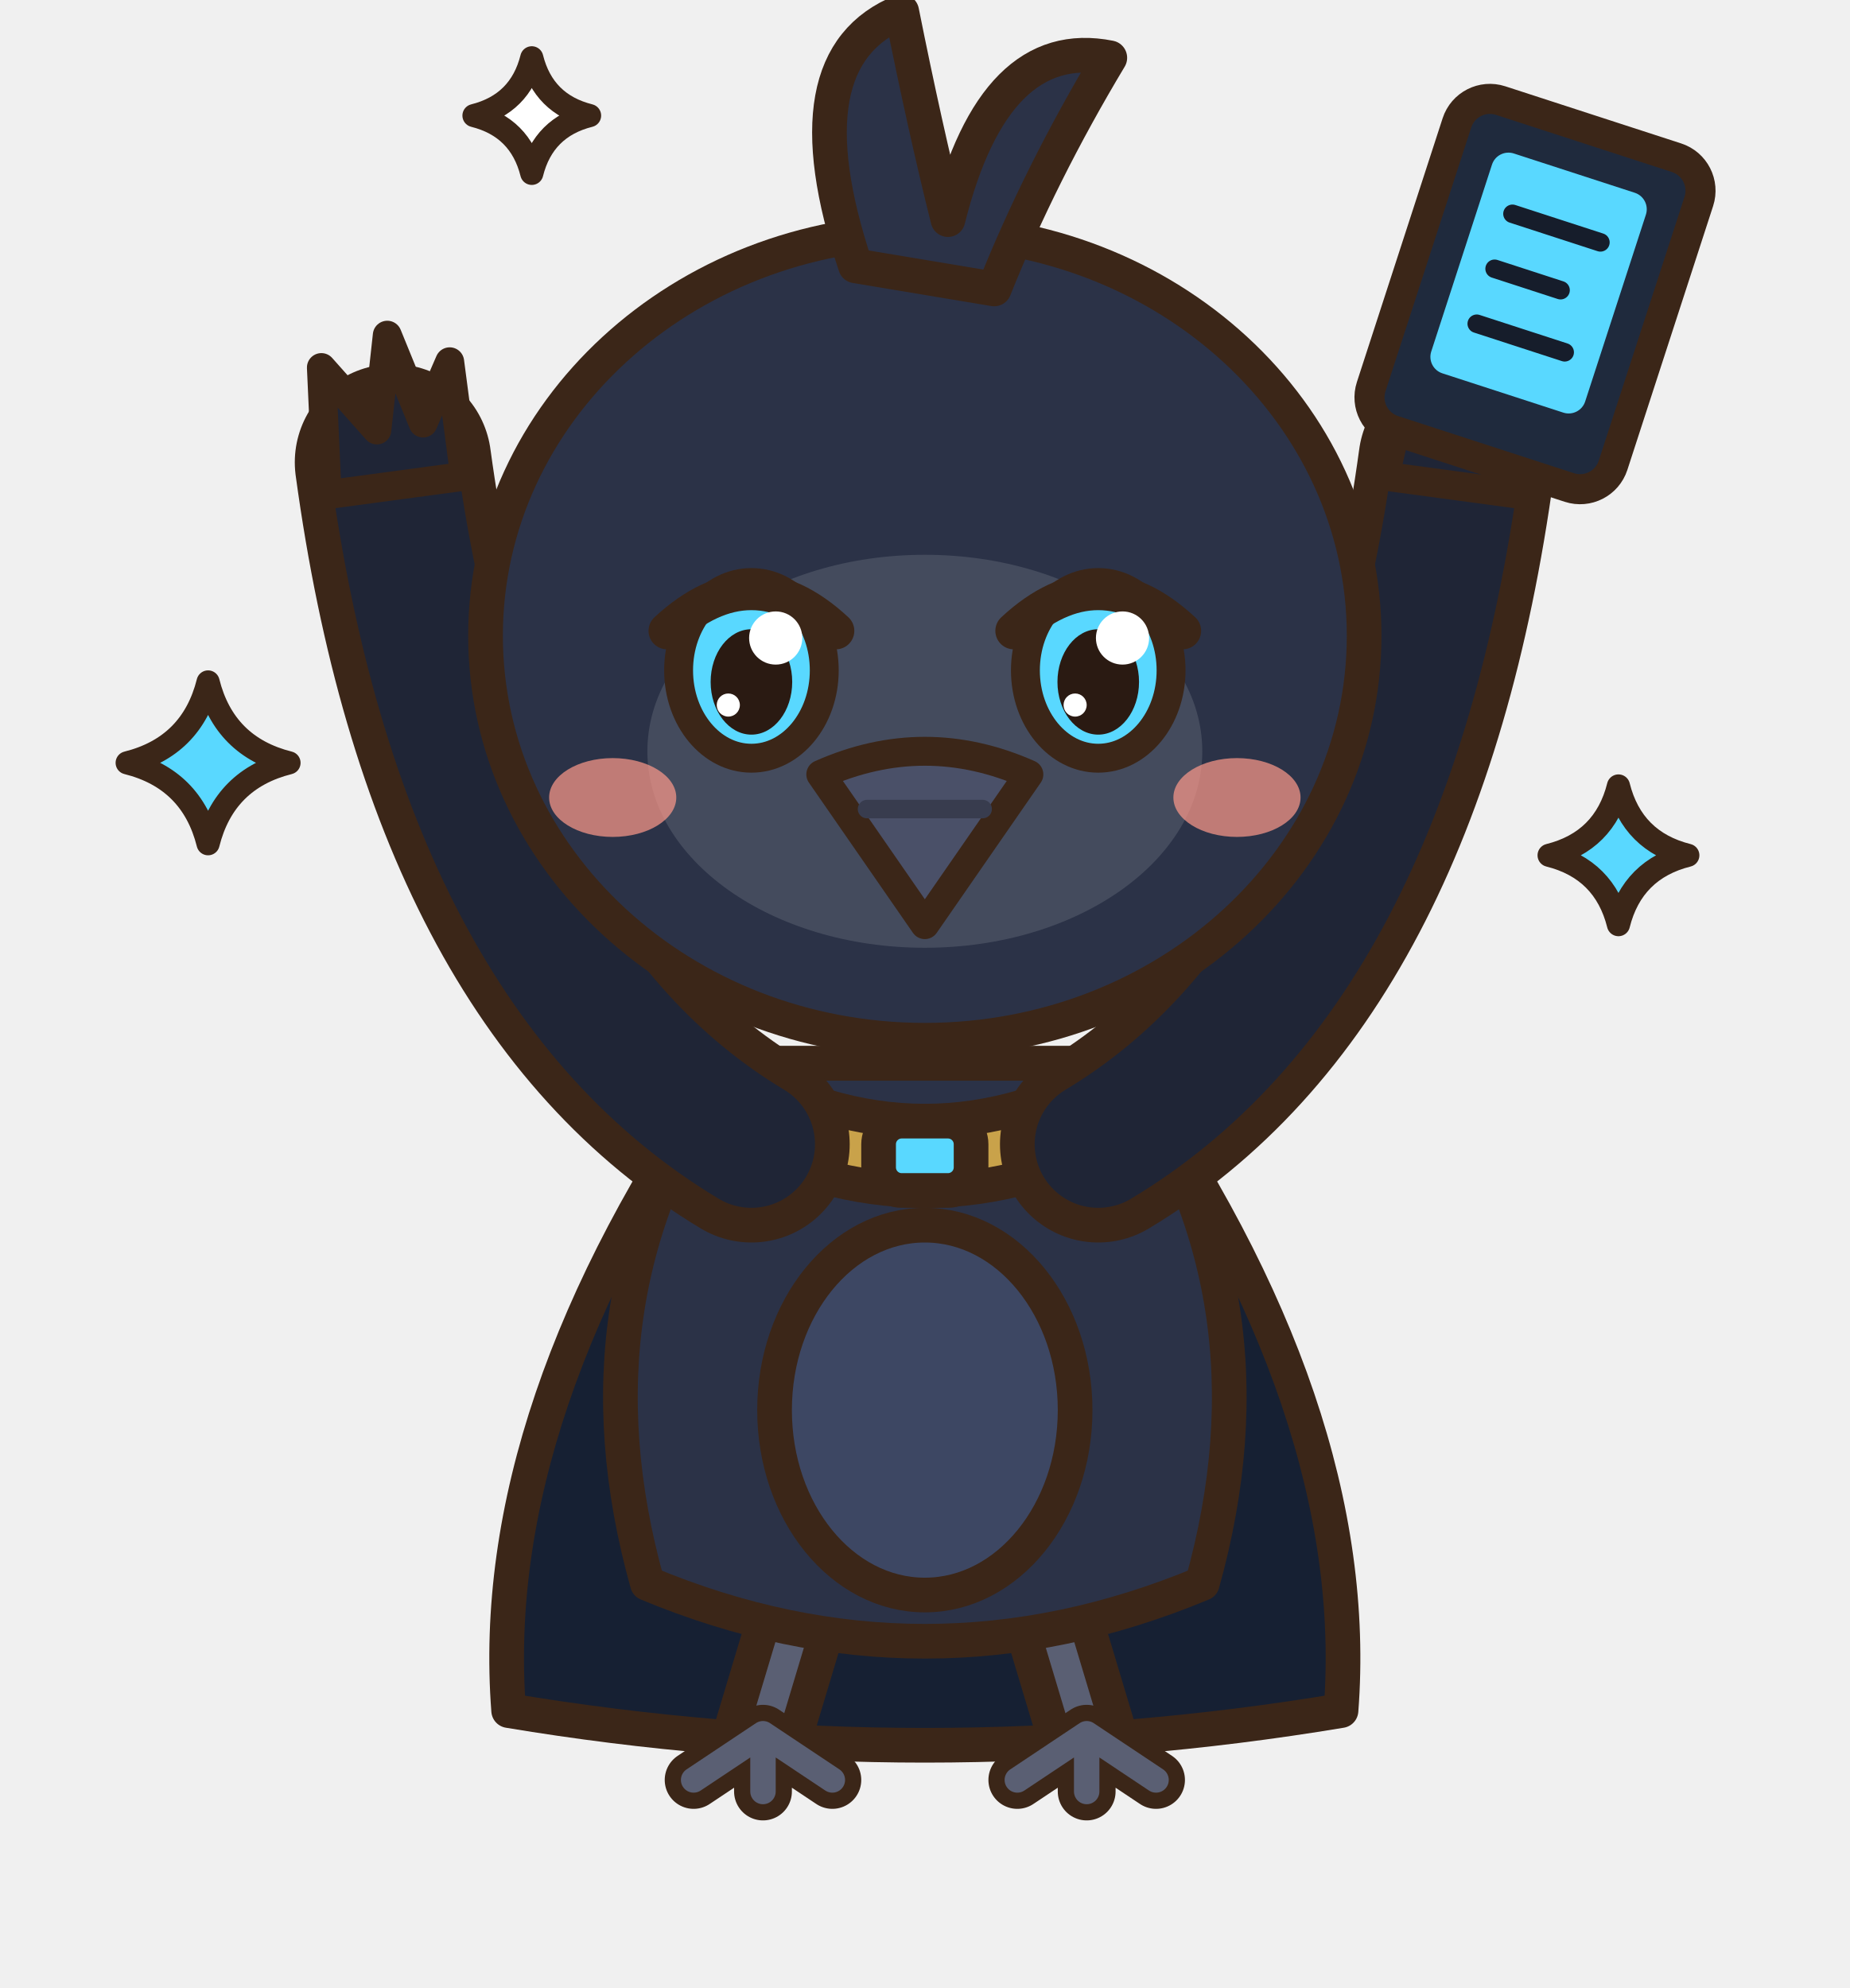
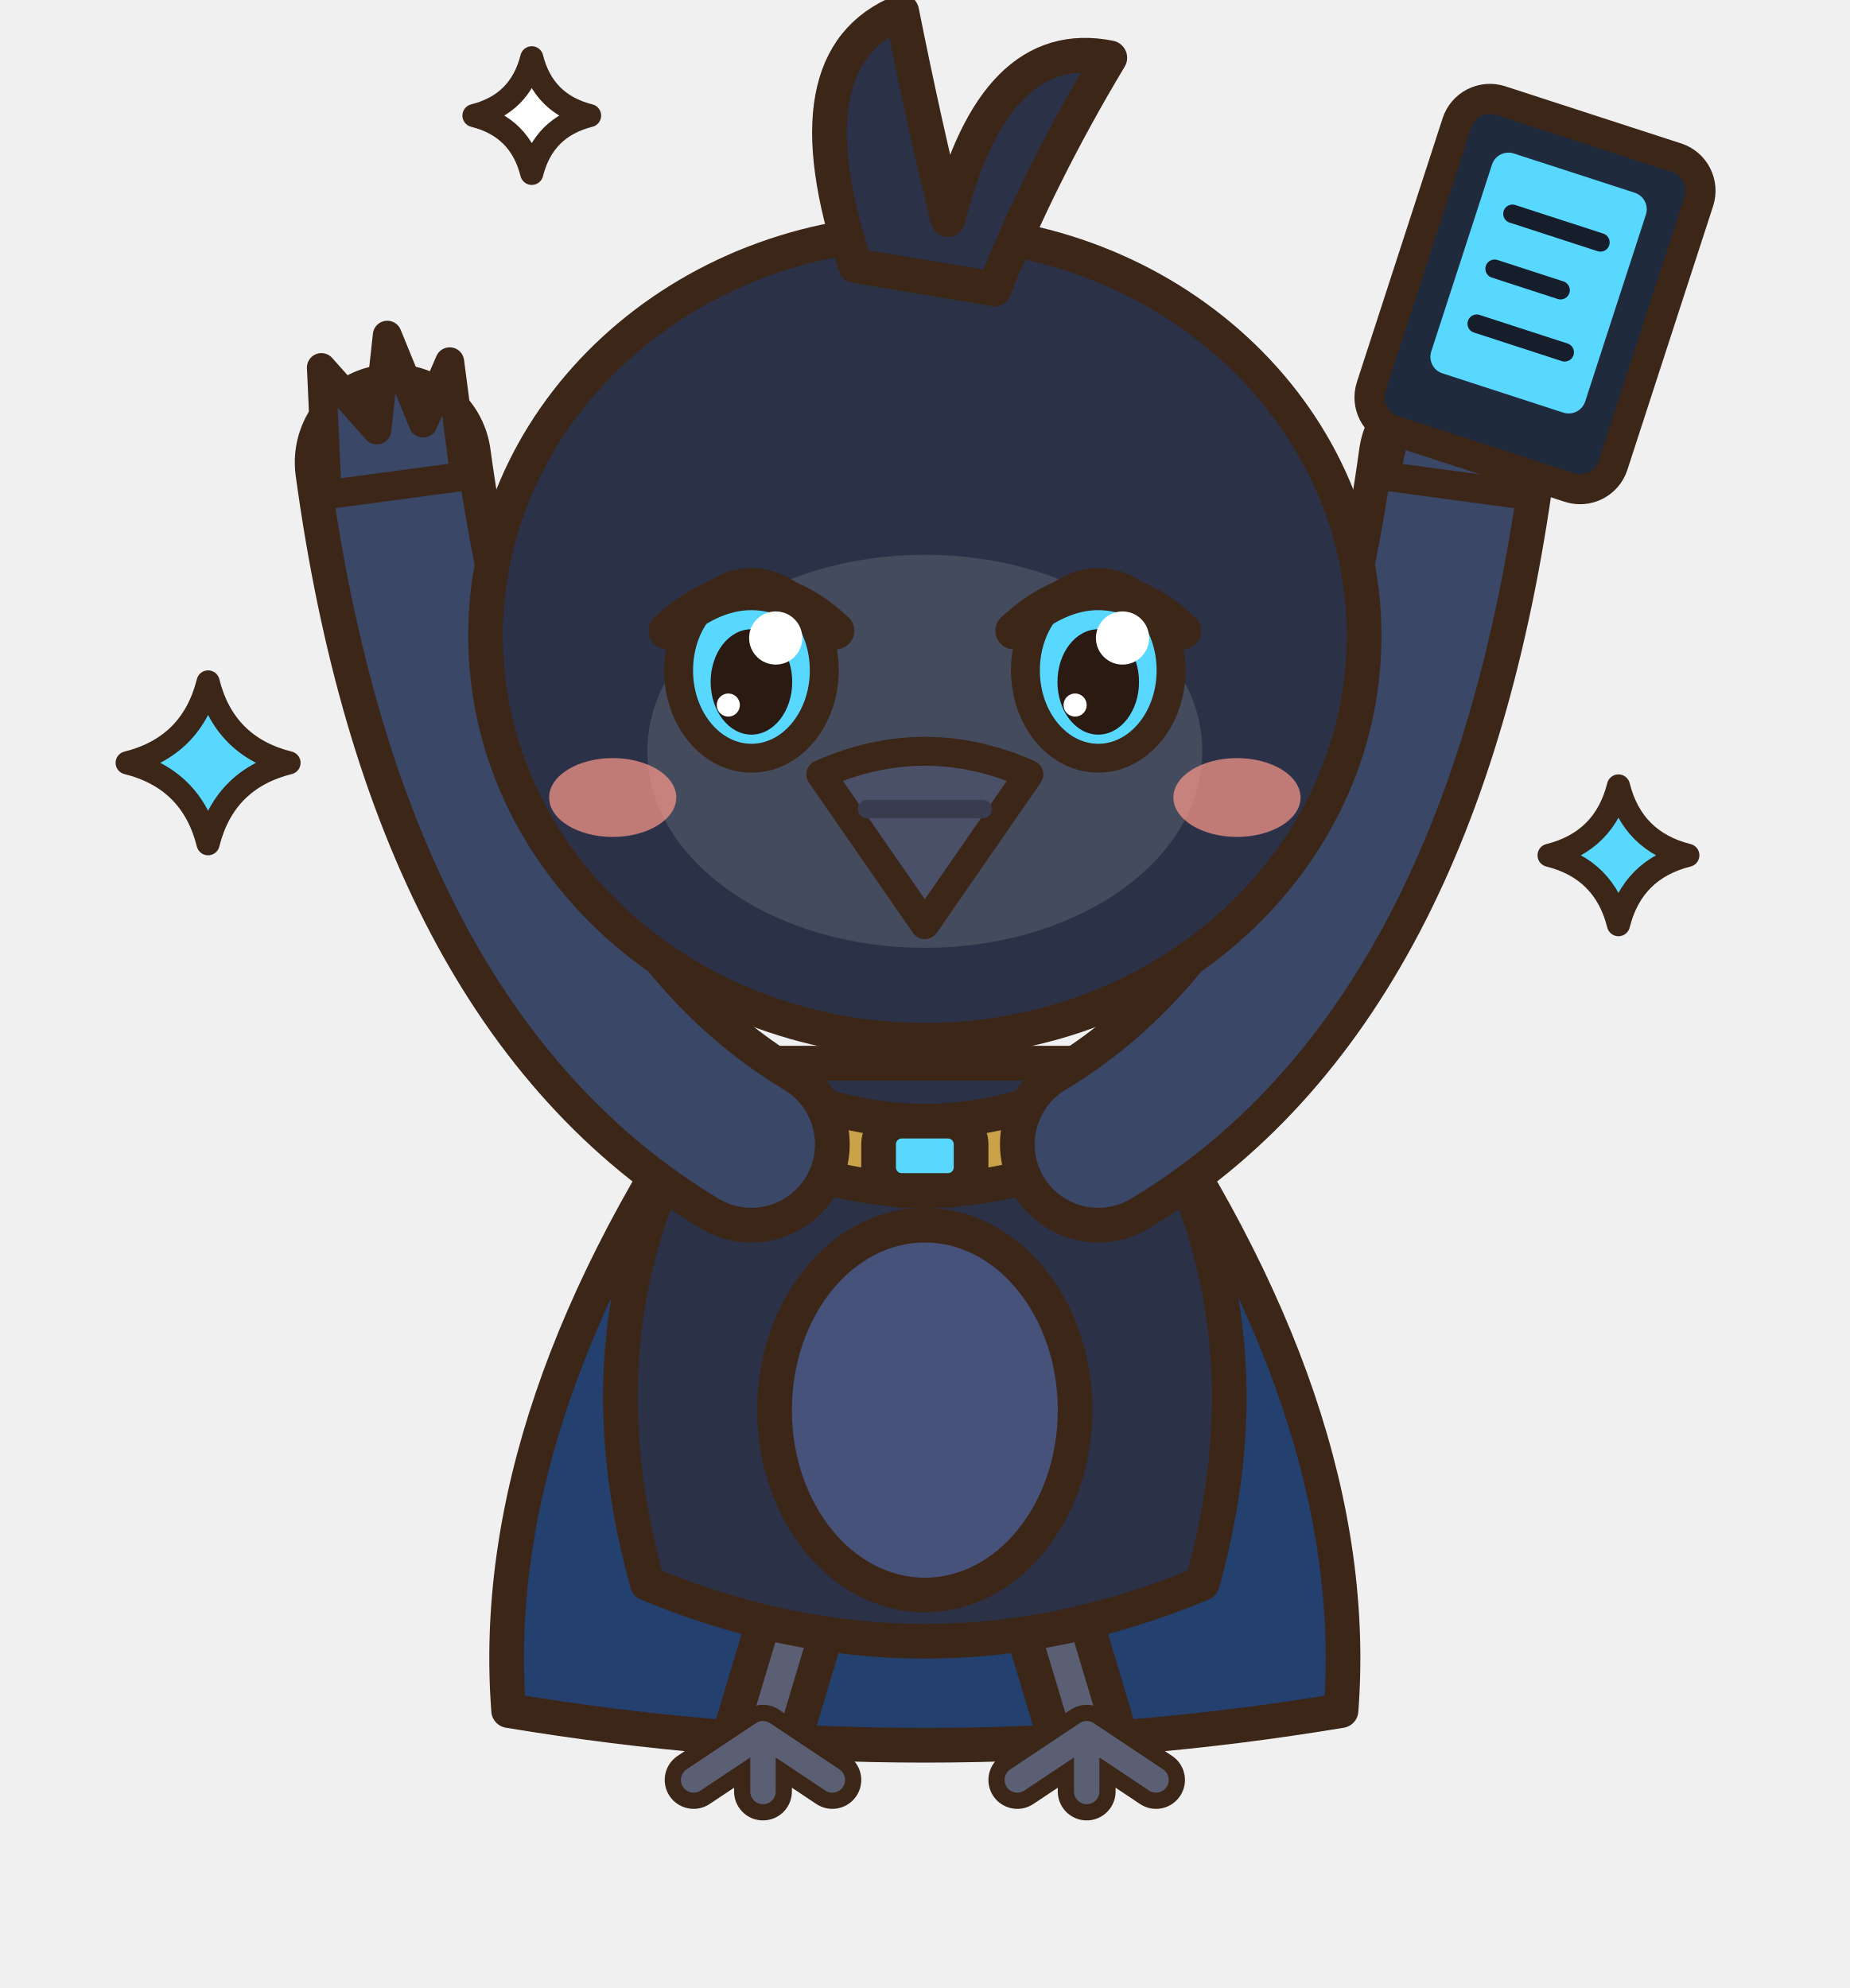
<svg xmlns="http://www.w3.org/2000/svg" viewBox="-80 -10 160 172" width="320" height="344">
  <g transform="translate(0 -6)">
    <g transform="translate(0 -1) rotate(0 0 88)">
      <g stroke="#3b2618" stroke-width="3" stroke-linejoin="round" stroke-linecap="round" />
    </g>
    <g stroke="#3b2618" stroke-width="3" stroke-linejoin="round" stroke-linecap="round">
-       <path d="M-17 88 Q-38 118 -36 144 Q0 150 36 144 Q38 118 17 88 Z" fill="#162033" />
+       <path d="M-17 88 Q-38 118 -36 144 Q0 150 36 144 Q38 118 17 88 Z" fill="#24406e" />
    </g>
    <g stroke="#3b2618" stroke-width="3" stroke-linejoin="round" stroke-linecap="round" />
    <path d="M-8 126 L-14 146" fill="none" stroke="#3b2618" stroke-width="8.5" stroke-linecap="round" stroke-linejoin="round" />
    <path d="M-8 126 L-14 146" fill="none" stroke="#5a5f73" stroke-width="2.5" stroke-linecap="round" stroke-linejoin="round" />
    <path d="M-14 146 l-6 4 M-14 146 l0 5 M-14 146 l6 4" fill="none" stroke="#3b2618" stroke-width="5" stroke-linecap="round" />
    <path d="M-14 146 l-6 4 M-14 146 l0 5 M-14 146 l6 4" fill="none" stroke="#5a5f73" stroke-width="2.2" stroke-linecap="round" />
    <path d="M8 126 L14 146" fill="none" stroke="#3b2618" stroke-width="8.5" stroke-linecap="round" stroke-linejoin="round" />
    <path d="M8 126 L14 146" fill="none" stroke="#5a5f73" stroke-width="2.5" stroke-linecap="round" stroke-linejoin="round" />
    <path d="M14 146 l-6 4 M14 146 l0 5 M14 146 l6 4" fill="none" stroke="#3b2618" stroke-width="5" stroke-linecap="round" />
    <path d="M14 146 l-6 4 M14 146 l0 5 M14 146 l6 4" fill="none" stroke="#5a5f73" stroke-width="2.2" stroke-linecap="round" />
    <g stroke="#3b2618" stroke-width="3" stroke-linejoin="round" stroke-linecap="round">
      <path d="M-17 88 Q-31 108 -24 133 Q0 143 24 133 Q31 108 17 88 Z" fill="#2b3247" />
-       <ellipse cx="0" cy="118" rx="13" ry="16" fill="#3d4763" />
+       <ellipse cx="0" cy="118" rx="13" ry="16" fill="#46527a" />
    </g>
    <g stroke="#3b2618" stroke-width="3" stroke-linejoin="round" stroke-linecap="round">
      <path d="M-17 88 Q0 98 17 88 L18 94 Q0 104 -18 94 Z" fill="#c9a24a" />
      <rect x="-4" y="93" width="8" height="6" rx="2" fill="#59d8ff" />
    </g>
    <path d="M-15 95 Q-40 80 -46 36" fill="none" stroke="#3b2618" stroke-width="17" stroke-linecap="round" stroke-linejoin="round" />
-     <path d="M-15 95 Q-40 80 -46 36" fill="none" stroke="#1f2536" stroke-width="11" stroke-linecap="round" stroke-linejoin="round" />
+     <path d="M-15 95 Q-40 80 -46 36" fill="none" stroke="#3a4766" stroke-width="11" stroke-linecap="round" stroke-linejoin="round" />
    <g stroke="#3b2618" stroke-width="2.5" stroke-linejoin="round" stroke-linecap="round">
-       <path d="M-51.7 38.8 L-52.2 27.8 L-47.4 33.2 L-46.5 25 L-43.4 32.6 L-41.1 27.3 L-39.8 37.2 Z" fill="#1f2536" />
+       <path d="M-51.7 38.8 L-52.2 27.8 L-47.4 33.2 L-46.5 25 L-43.4 32.6 L-41.1 27.3 L-39.8 37.2 Z" fill="#3a4766" />
    </g>
    <path d="M15 95 Q40 80 46 36" fill="none" stroke="#3b2618" stroke-width="17" stroke-linecap="round" stroke-linejoin="round" />
-     <path d="M15 95 Q40 80 46 36" fill="none" stroke="#1f2536" stroke-width="11" stroke-linecap="round" stroke-linejoin="round" />
+     <path d="M15 95 Q40 80 46 36" fill="none" stroke="#3a4766" stroke-width="11" stroke-linecap="round" stroke-linejoin="round" />
    <g stroke="#3b2618" stroke-width="2.5" stroke-linejoin="round" stroke-linecap="round">
-       <path d="M39.8 37.2 L42.3 26.4 L45.4 32.9 L48.5 25.2 L49.4 33.4 L53 28.9 L51.7 38.8 Z" fill="#1f2536" />
+       <path d="M39.8 37.2 L42.3 26.4 L45.4 32.9 L48.5 25.2 L49.4 33.4 L53 28.9 L51.7 38.8 Z" fill="#3a4766" />
    </g>
    <g transform="translate(50 30) rotate(18)">
      <g stroke="#3b2618" stroke-width="2.6" stroke-linejoin="round" stroke-linecap="round">
        <rect x="-11" y="-24" width="22" height="30" rx="3" fill="#1f2a3d" />
        <rect x="-7" y="-20" width="14" height="20" rx="1.5" fill="#59d8ff" stroke="none" />
        <path d="M-4 -15 L4 -15 M-4 -10 L2 -10 M-4 -5 L4 -5" stroke="#161d2b" stroke-width="1.6" />
      </g>
    </g>
    <g transform="translate(0 -1) rotate(0 0 88)">
      <g stroke="#3b2618" stroke-width="3" stroke-linejoin="round" stroke-linecap="round">
        <ellipse cx="0" cy="52" rx="38" ry="35" fill="#2b3247" />
      </g>
      <ellipse cx="0" cy="62" rx="24" ry="17" fill="#444b5d" />
      <g stroke="#3b2618" stroke-width="3" stroke-linejoin="round" stroke-linecap="round" />
      <ellipse cx="-27" cy="66" rx="5.5" ry="3.41" fill="#ff9a8a" opacity="0.7" />
      <ellipse cx="27" cy="66" rx="5.5" ry="3.41" fill="#ff9a8a" opacity="0.7" />
      <ellipse cx="-15" cy="55" rx="6.3" ry="7.6" fill="#59d8ff" stroke="#3b2618" stroke-width="2.5" />
      <ellipse cx="-15" cy="56" rx="3.528" ry="4.56" fill="#2a1a12" />
      <path d="M-22.3 51.58 Q-15 44.8 -7.7 51.58" fill="none" stroke="#3b2618" stroke-width="3.2" stroke-linecap="round" />
      <circle cx="-12.9" cy="52.2" r="2.3" fill="#fff" />
      <circle cx="-17" cy="58" r="1" fill="#fff" />
      <ellipse cx="15" cy="55" rx="6.3" ry="7.6" fill="#59d8ff" stroke="#3b2618" stroke-width="2.5" />
      <ellipse cx="15" cy="56" rx="3.528" ry="4.56" fill="#2a1a12" />
      <path d="M7.7 51.58 Q15 44.8 22.3 51.58" fill="none" stroke="#3b2618" stroke-width="3.2" stroke-linecap="round" />
      <circle cx="17.1" cy="52.2" r="2.3" fill="#fff" />
      <circle cx="13" cy="58" r="1" fill="#fff" />
      <g stroke="#3b2618" stroke-width="2.5" stroke-linejoin="round" stroke-linecap="round">
        <path d="M-9 64 Q0 60 9 64 L0 77 Z" fill="#4a5068" />
      </g>
      <path d="M-5 67 L5 67" stroke="#383c4e" stroke-width="1.6" stroke-linecap="round" />
      <g stroke="#3b2618" stroke-width="3" stroke-linejoin="round" stroke-linecap="round">
        <path d="M-6 20 Q-12 2 -2 -2 Q0 8 2 16 Q6 0 16 2 Q10 12 6 22 Z" fill="#2b3247" />
      </g>
    </g>
    <path d="M-62 55 Q-60.6 60.6 -55 62 Q-60.6 63.4 -62 69 Q-63.4 63.4 -69 62 Q-63.4 60.6 -62 55 Z" fill="#59d8ff" stroke="#3b2618" stroke-width="2" stroke-linejoin="round" />
    <path d="M-34 1 Q-33 5 -29 6 Q-33 7 -34 11 Q-35 7 -39 6 Q-35 5 -34 1 Z" fill="#fff" stroke="#3b2618" stroke-width="2" stroke-linejoin="round" />
    <path d="M60 64 Q61.2 68.8 66 70 Q61.2 71.2 60 76 Q58.8 71.2 54 70 Q58.8 68.8 60 64 Z" fill="#59d8ff" stroke="#3b2618" stroke-width="2" stroke-linejoin="round" />
  </g>
</svg>
